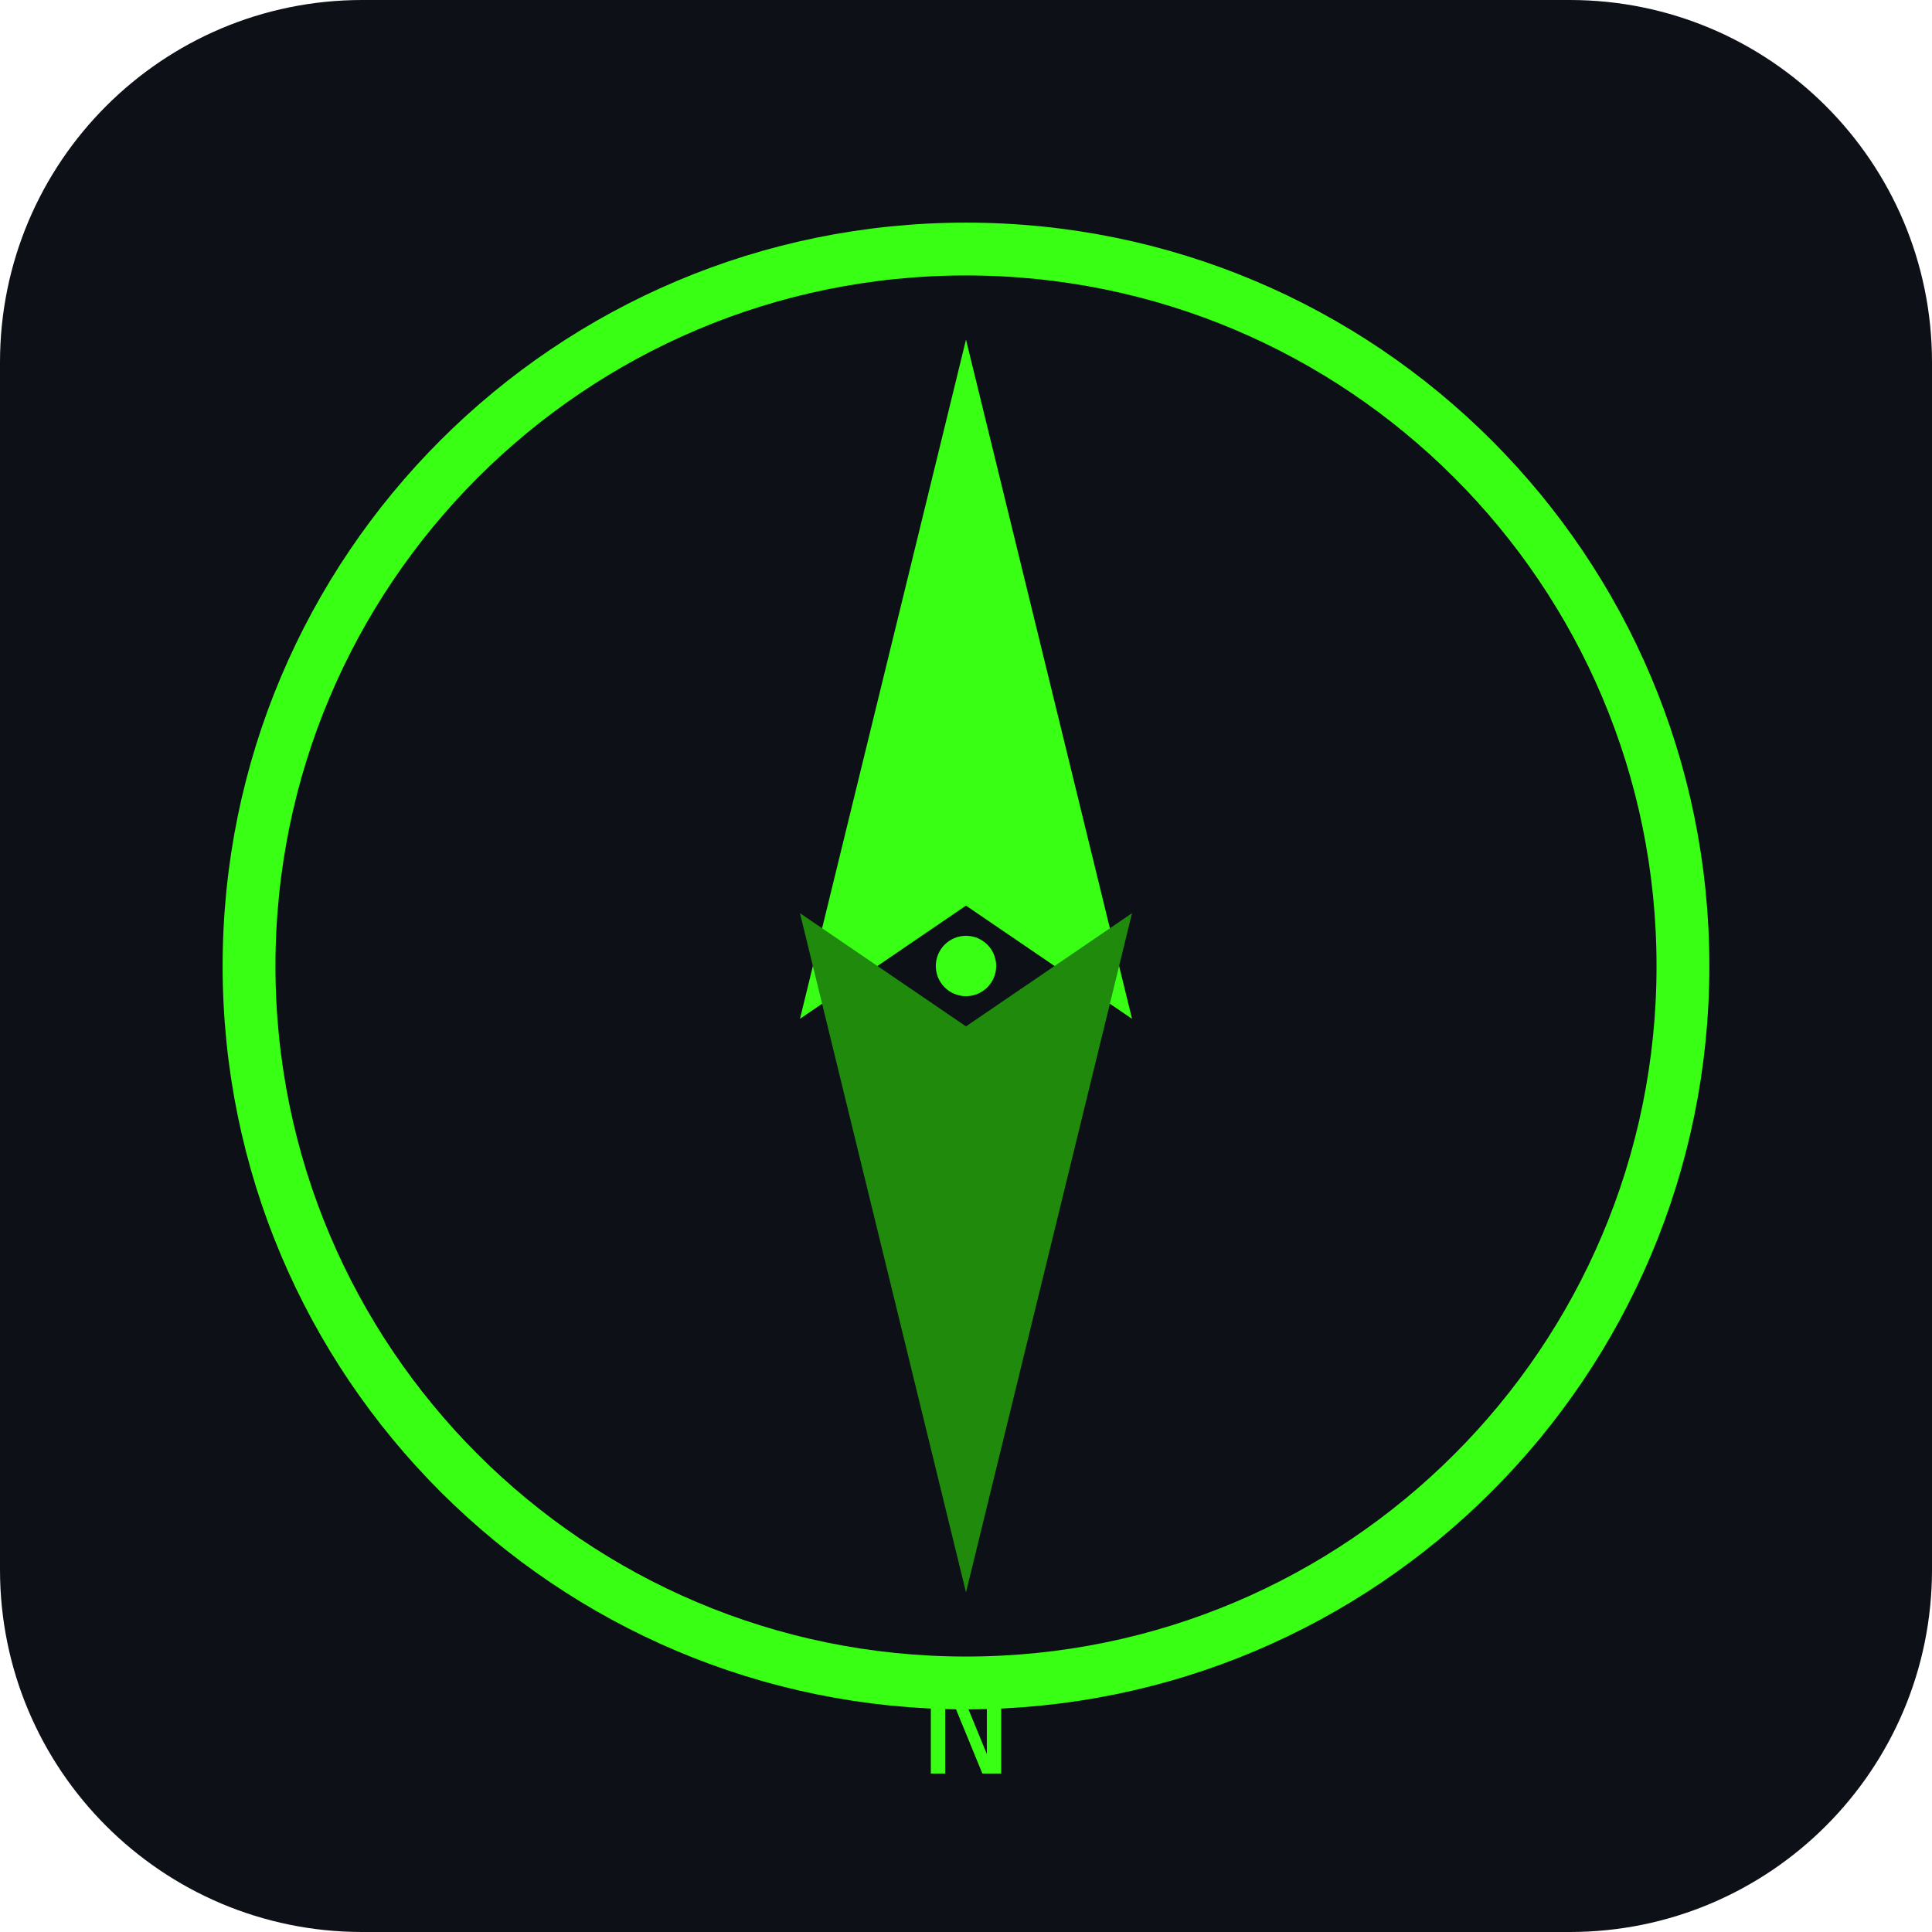
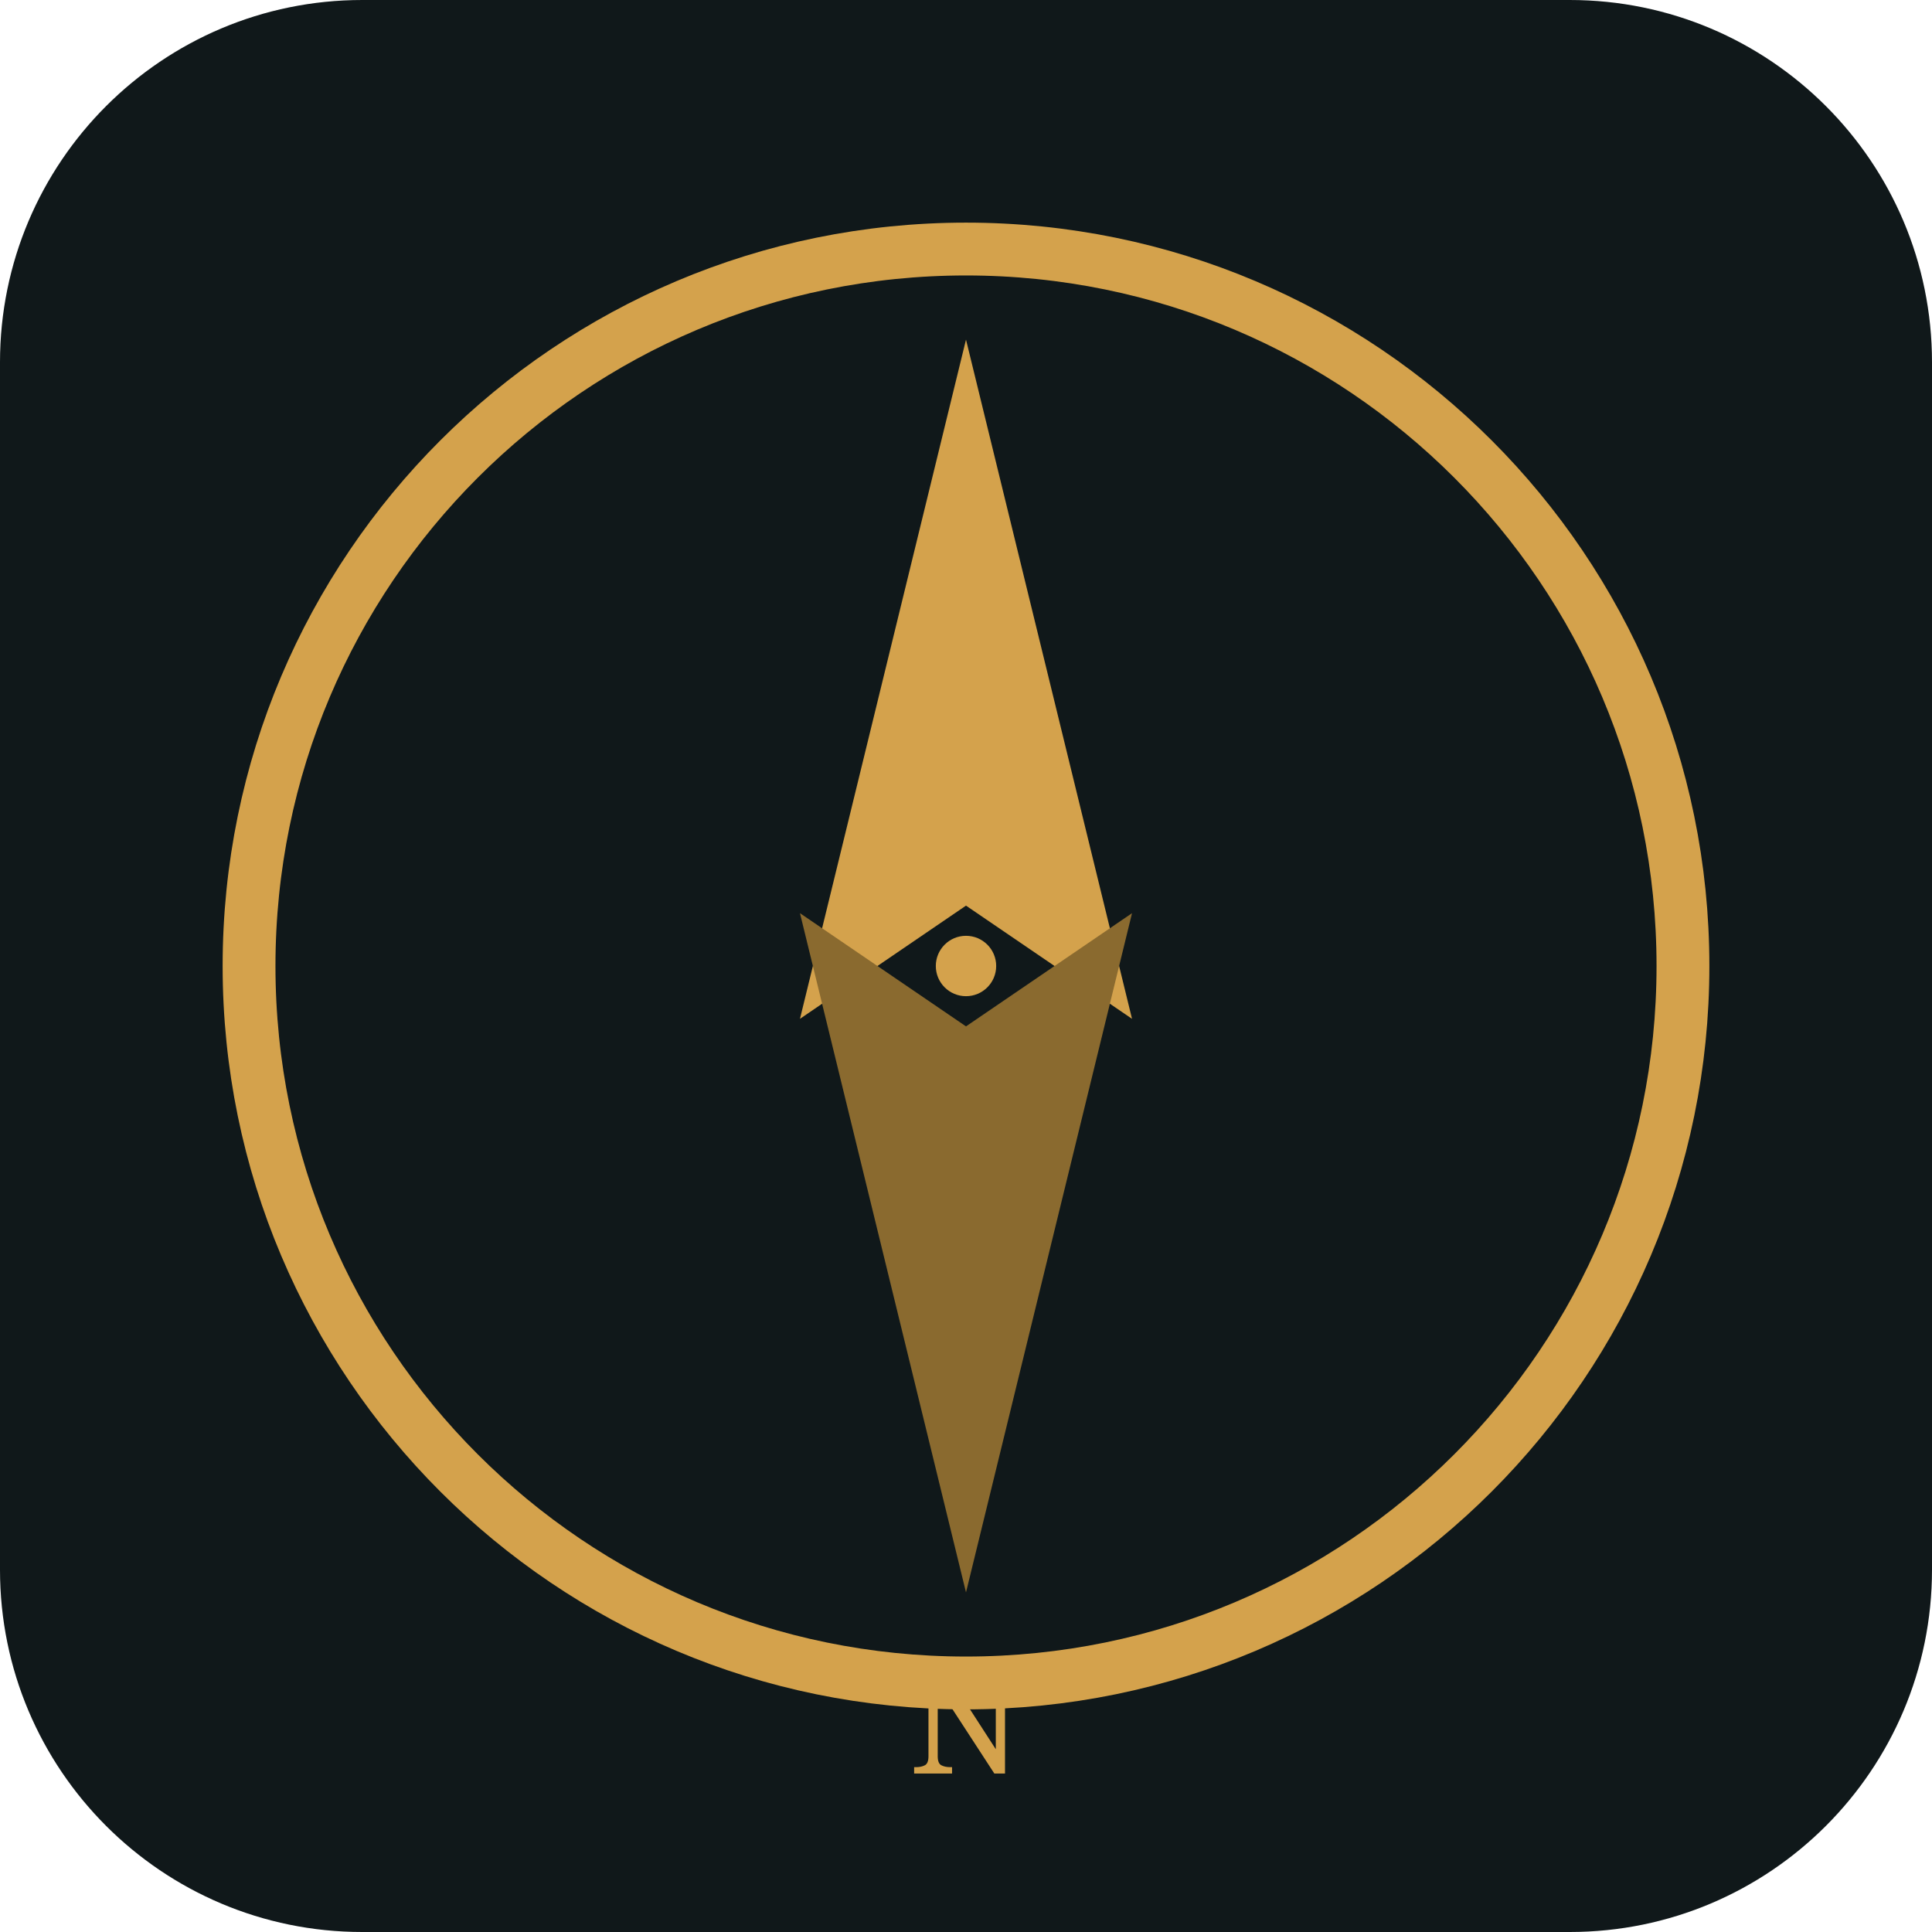
<svg xmlns="http://www.w3.org/2000/svg" viewBox="0 0 512 512">
-   <rect width="512" height="512" rx="96" fill="#0d1117" />
-   <circle cx="256" cy="256" r="190" fill="none" stroke="#39ff14" stroke-width="14" />
-   <circle cx="256" cy="256" r="8" fill="#39ff14" />
-   <polygon points="256,90 300,270 256,240 212,270" fill="#39ff14" />
-   <polygon points="256,422 300,242 256,272 212,242" fill="#1f8a0c" />
-   <text x="256" y="470" font-family="monospace" font-size="40" fill="#39ff14" text-anchor="middle">N</text>
+   <rect width="512" height="512" rx="96" fill="#10181a" />
+   <circle cx="256" cy="256" r="190" fill="none" stroke="#d4a24c" stroke-width="14" />
+   <circle cx="256" cy="256" r="8" fill="#d4a24c" />
+   <polygon points="256,90 300,270 256,240 212,270" fill="#d4a24c" />
+   <polygon points="256,422 300,242 256,272 212,242" fill="#8a6a2f" />
+   <text x="256" y="470" font-family="serif" font-size="40" fill="#d4a24c" text-anchor="middle">N</text>
</svg>
